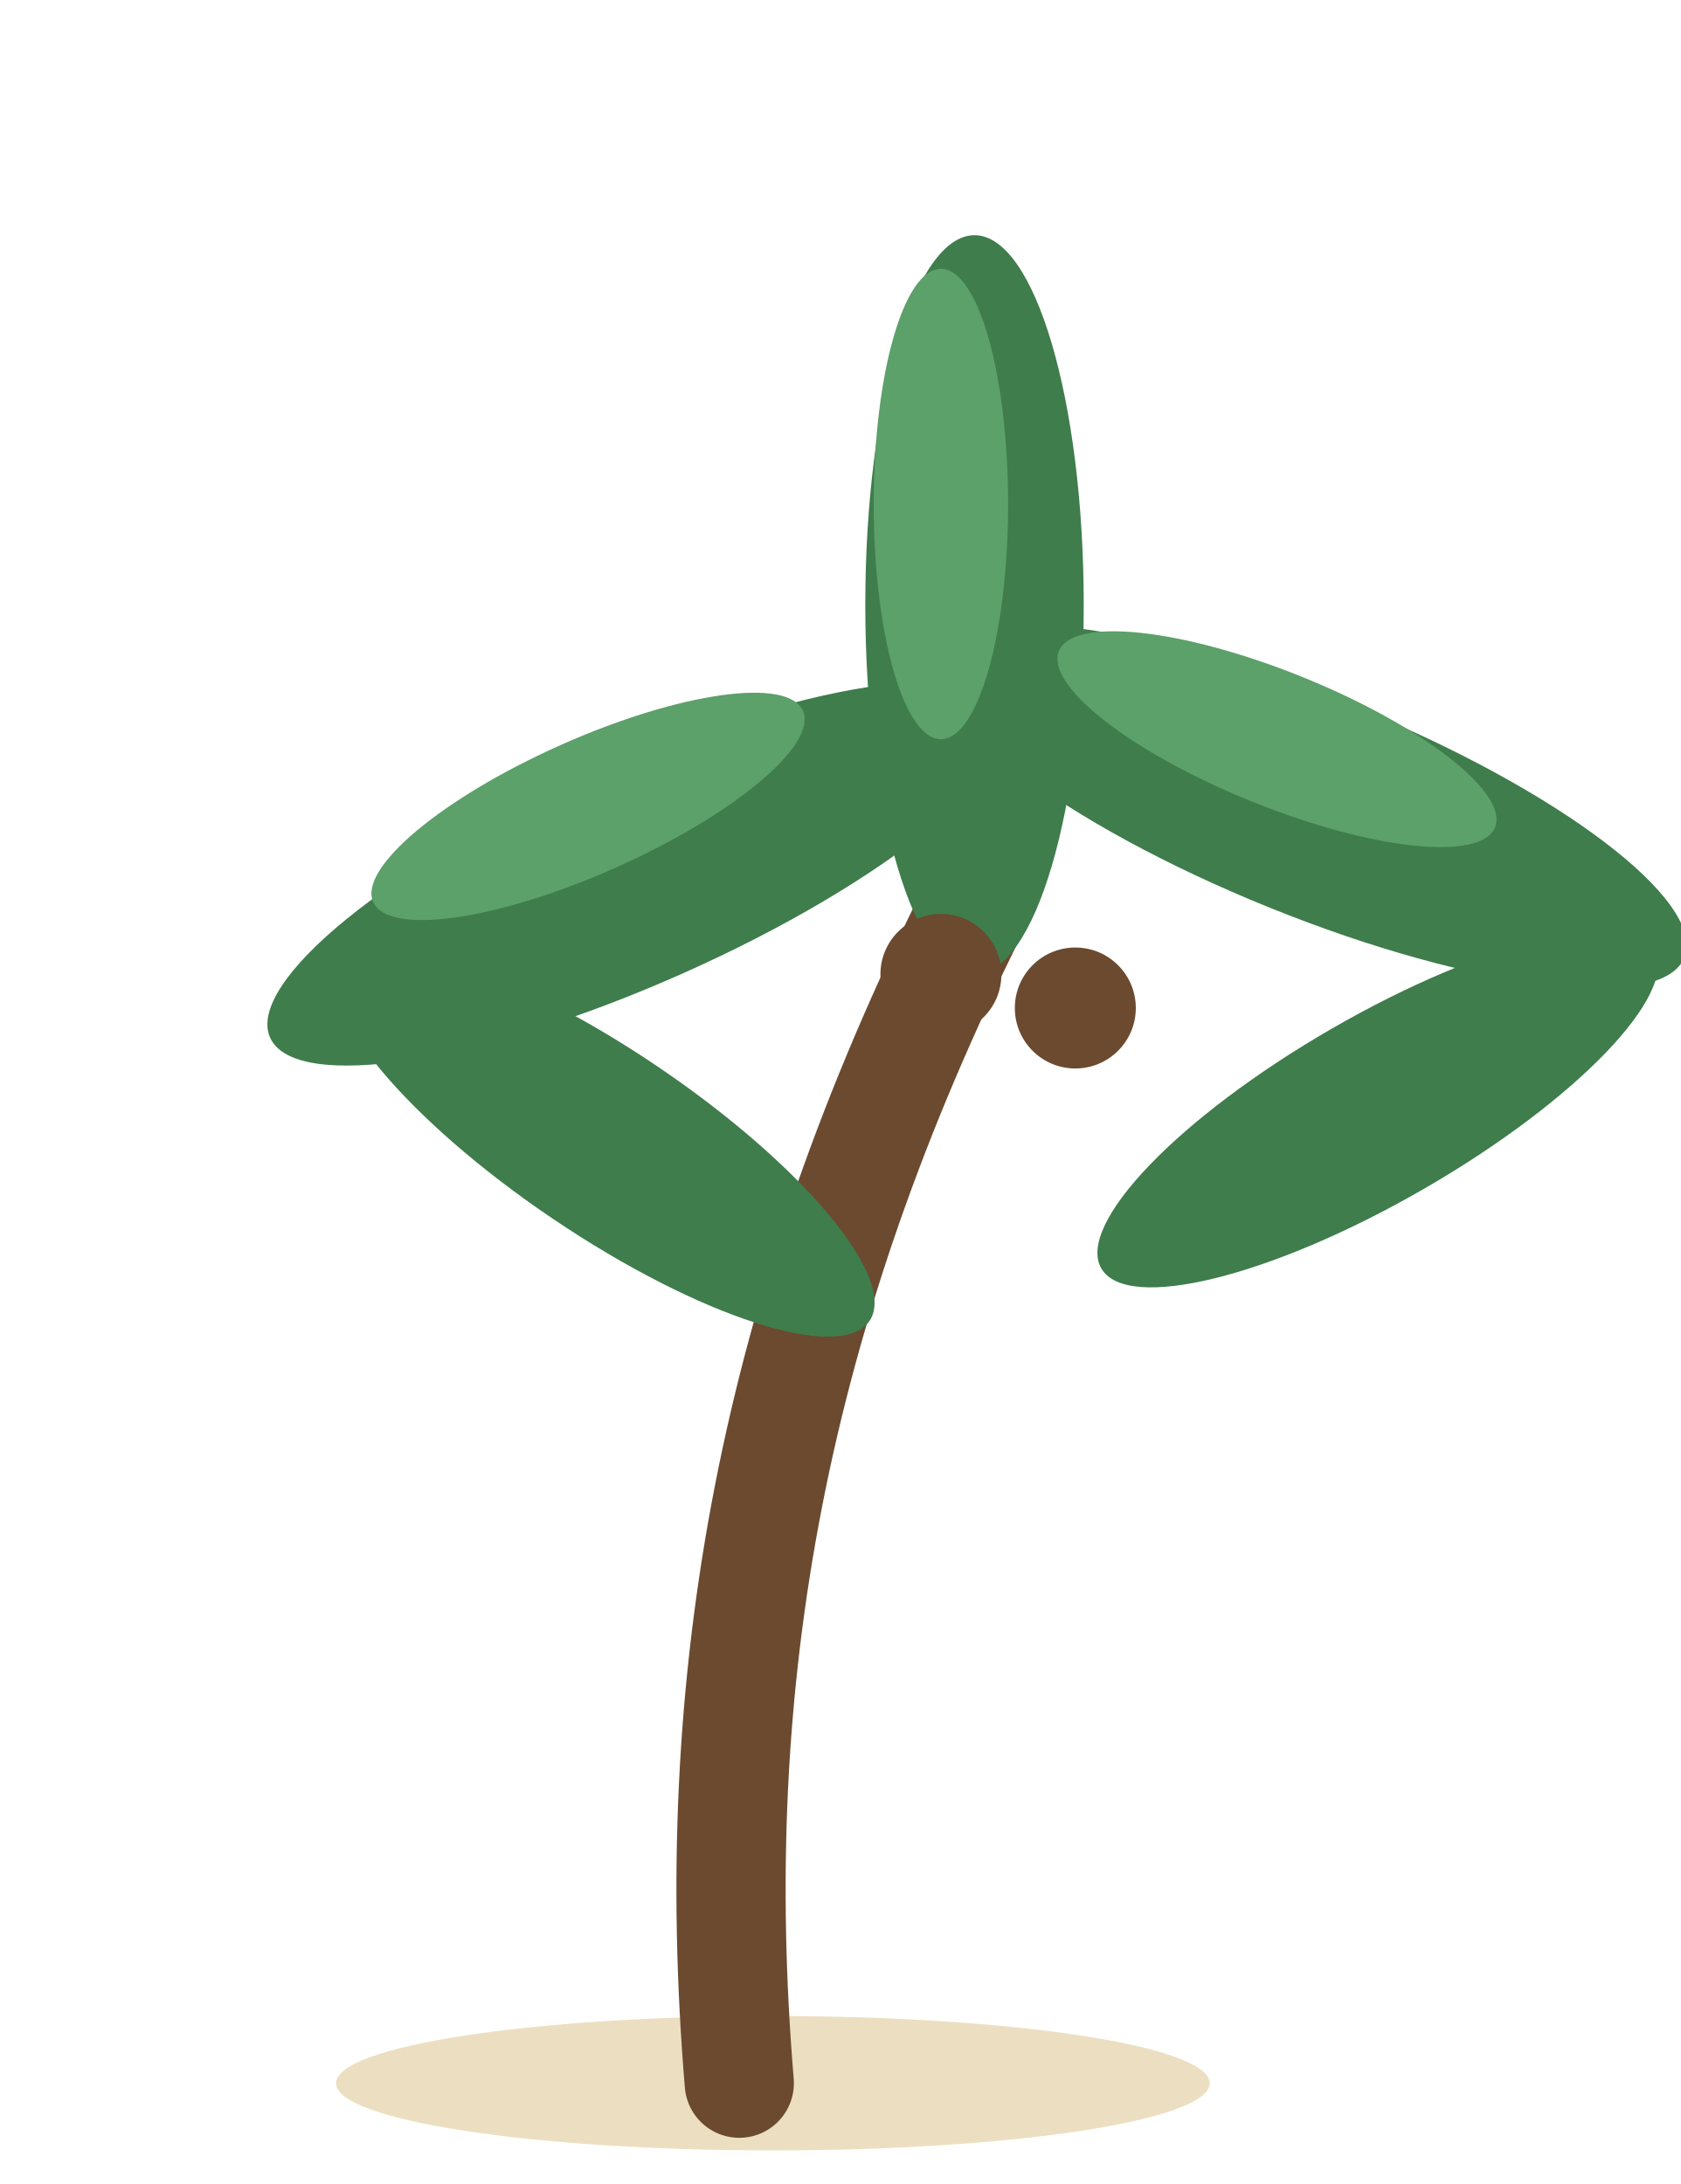
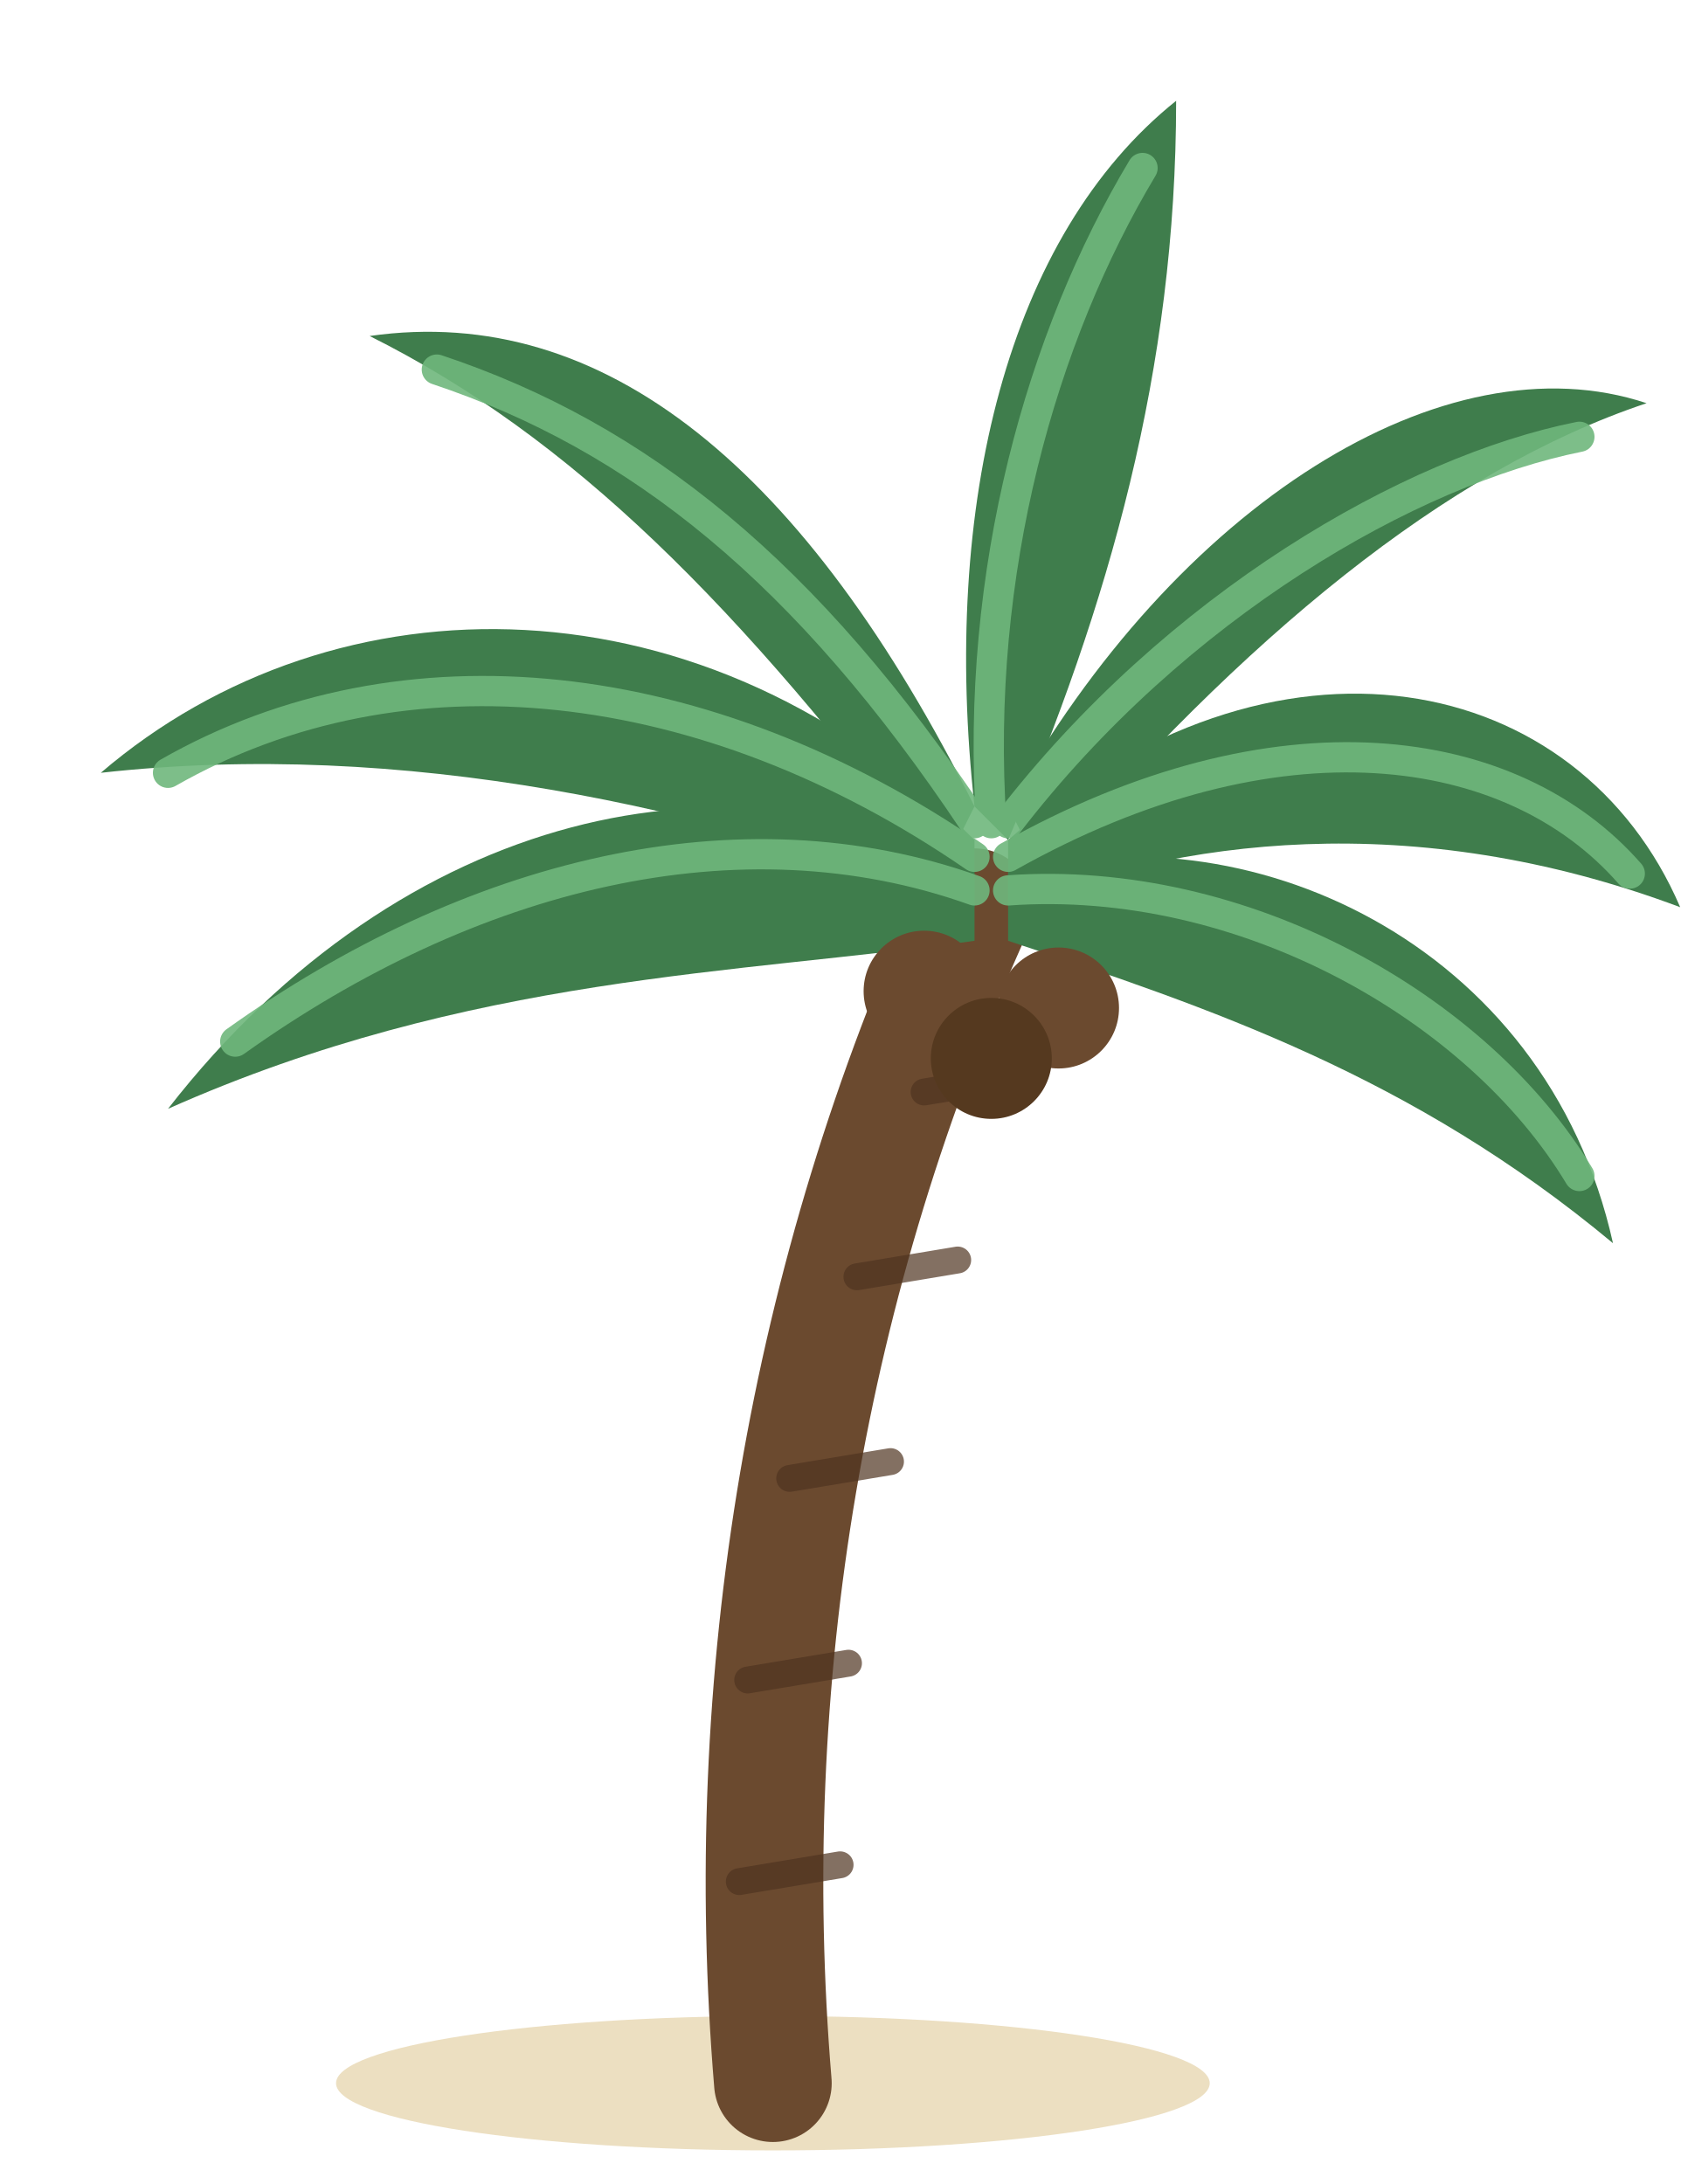
<svg xmlns="http://www.w3.org/2000/svg" viewBox="0 0 100 130" width="400" height="520">
  <ellipse cx="46" cy="124" rx="26" ry="4" fill="#d9bf84" opacity=".5" />
-   <path d="M44 124C42 100 46 78 58 54" fill="none" stroke="#6b4a2f" stroke-width="6.5" stroke-linecap="round" />
+   <path d="M46 124C44 100 48 76 58 54" fill="none" stroke="#6b4a2f" stroke-width="7" stroke-linecap="round" />
+   <path d="M44 112l6-1M44.5 100l6-1M47 88l6-1M51 76l6-1M55 65l6-1" stroke="#4e3320" stroke-width="1.6" stroke-linecap="round" opacity=".7" />
  <g fill="#3f7d4c">
-     <ellipse cx="38" cy="52" rx="24" ry="6.5" transform="rotate(-24 38 52)" />
-     <ellipse cx="78" cy="48" rx="24" ry="6.5" transform="rotate(22 78 48)" />
-     <ellipse cx="58" cy="36" rx="6.5" ry="22" />
-     <ellipse cx="36" cy="68" rx="19" ry="5.5" transform="rotate(34 36 68)" />
-     <ellipse cx="82" cy="66" rx="19" ry="5.5" transform="rotate(-30 82 66)" />
+     <path d="M58 52C44 44 24 48 10 66C28 58 44 58 58 56Z" />
+     <path d="M58 50C42 34 20 34 6 46C24 44 42 48 58 54Z" />
+     <path d="M58 48C48 28 36 18 22 20C34 26 44 36 56 52Z" />
+     <path d="M58 48C56 30 60 14 70 6C70 22 66 36 60 50Z" />
+     <path d="M60 48C70 30 86 20 98 24C86 28 74 38 62 52Z" />
+     <path d="M60 50C76 36 94 40 100 54C84 48 70 50 60 54Z" />
+     <path d="M60 52C74 48 92 56 96 74C84 64 72 60 60 56Z" />
  </g>
-   <g fill="#5ca06a">
-     <ellipse cx="35" cy="48" rx="14" ry="4" transform="rotate(-24 35 48)" />
-     <ellipse cx="56" cy="30" rx="4" ry="14" />
-     <ellipse cx="76" cy="44" rx="14" ry="4" transform="rotate(22 76 44)" />
+   <g fill="none" stroke="#6fb77c" stroke-width="1.8" stroke-linecap="round" opacity=".9">
+     <path d="M58 53C44 48 28 52 14 62" />
+     <path d="M58 51C42 40 24 38 10 46" />
+     <path d="M58 49C48 34 38 26 26 22" />
+     <path d="M59 49C58 34 62 20 68 10" />
+     <path d="M60 49C70 36 84 28 94 26" />
+     <path d="M60 51C76 42 90 44 97 52" />
+     <path d="M60 53C74 52 88 60 94 70" />
  </g>
-   <circle cx="56" cy="58" r="3.6" fill="#6b4a2f" />
-   <circle cx="64" cy="60" r="3.6" fill="#6b4a2f" />
+   <circle cx="55" cy="59" r="3.6" fill="#6b4a2f" />
+   <circle cx="63" cy="60" r="3.6" fill="#6b4a2f" />
+   <circle cx="59" cy="63" r="3.6" fill="#55391f" />
</svg>
